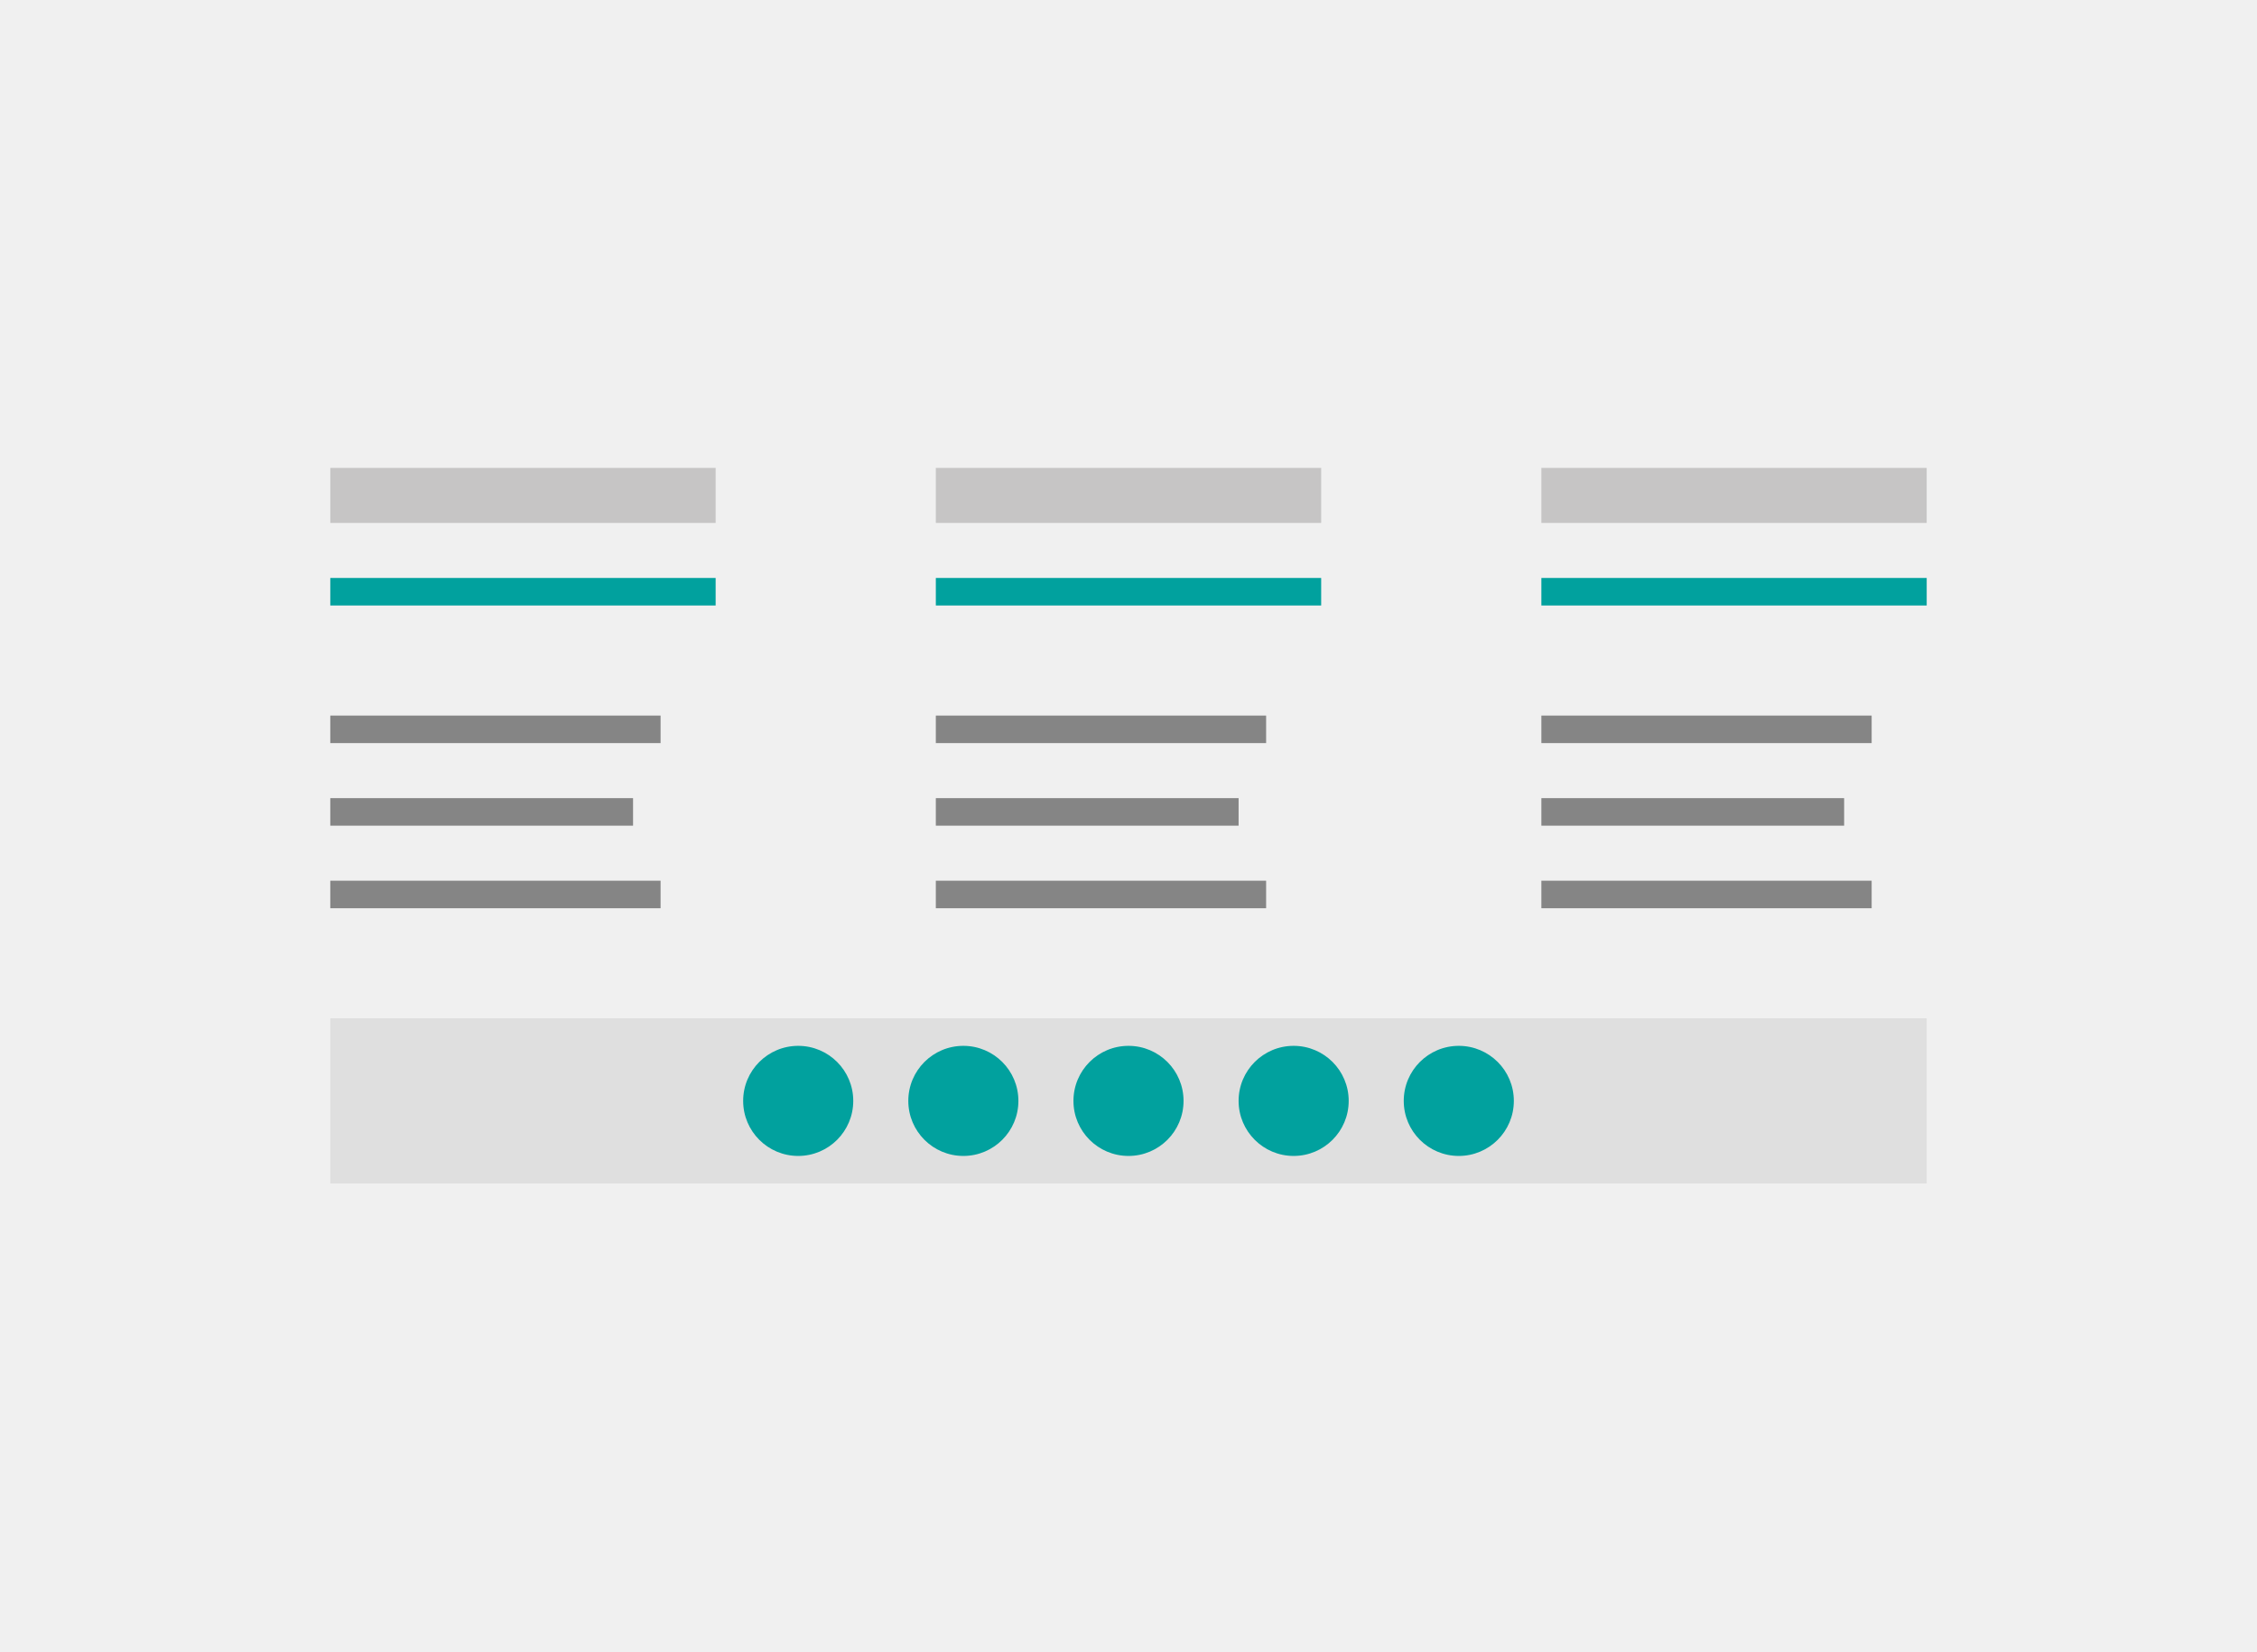
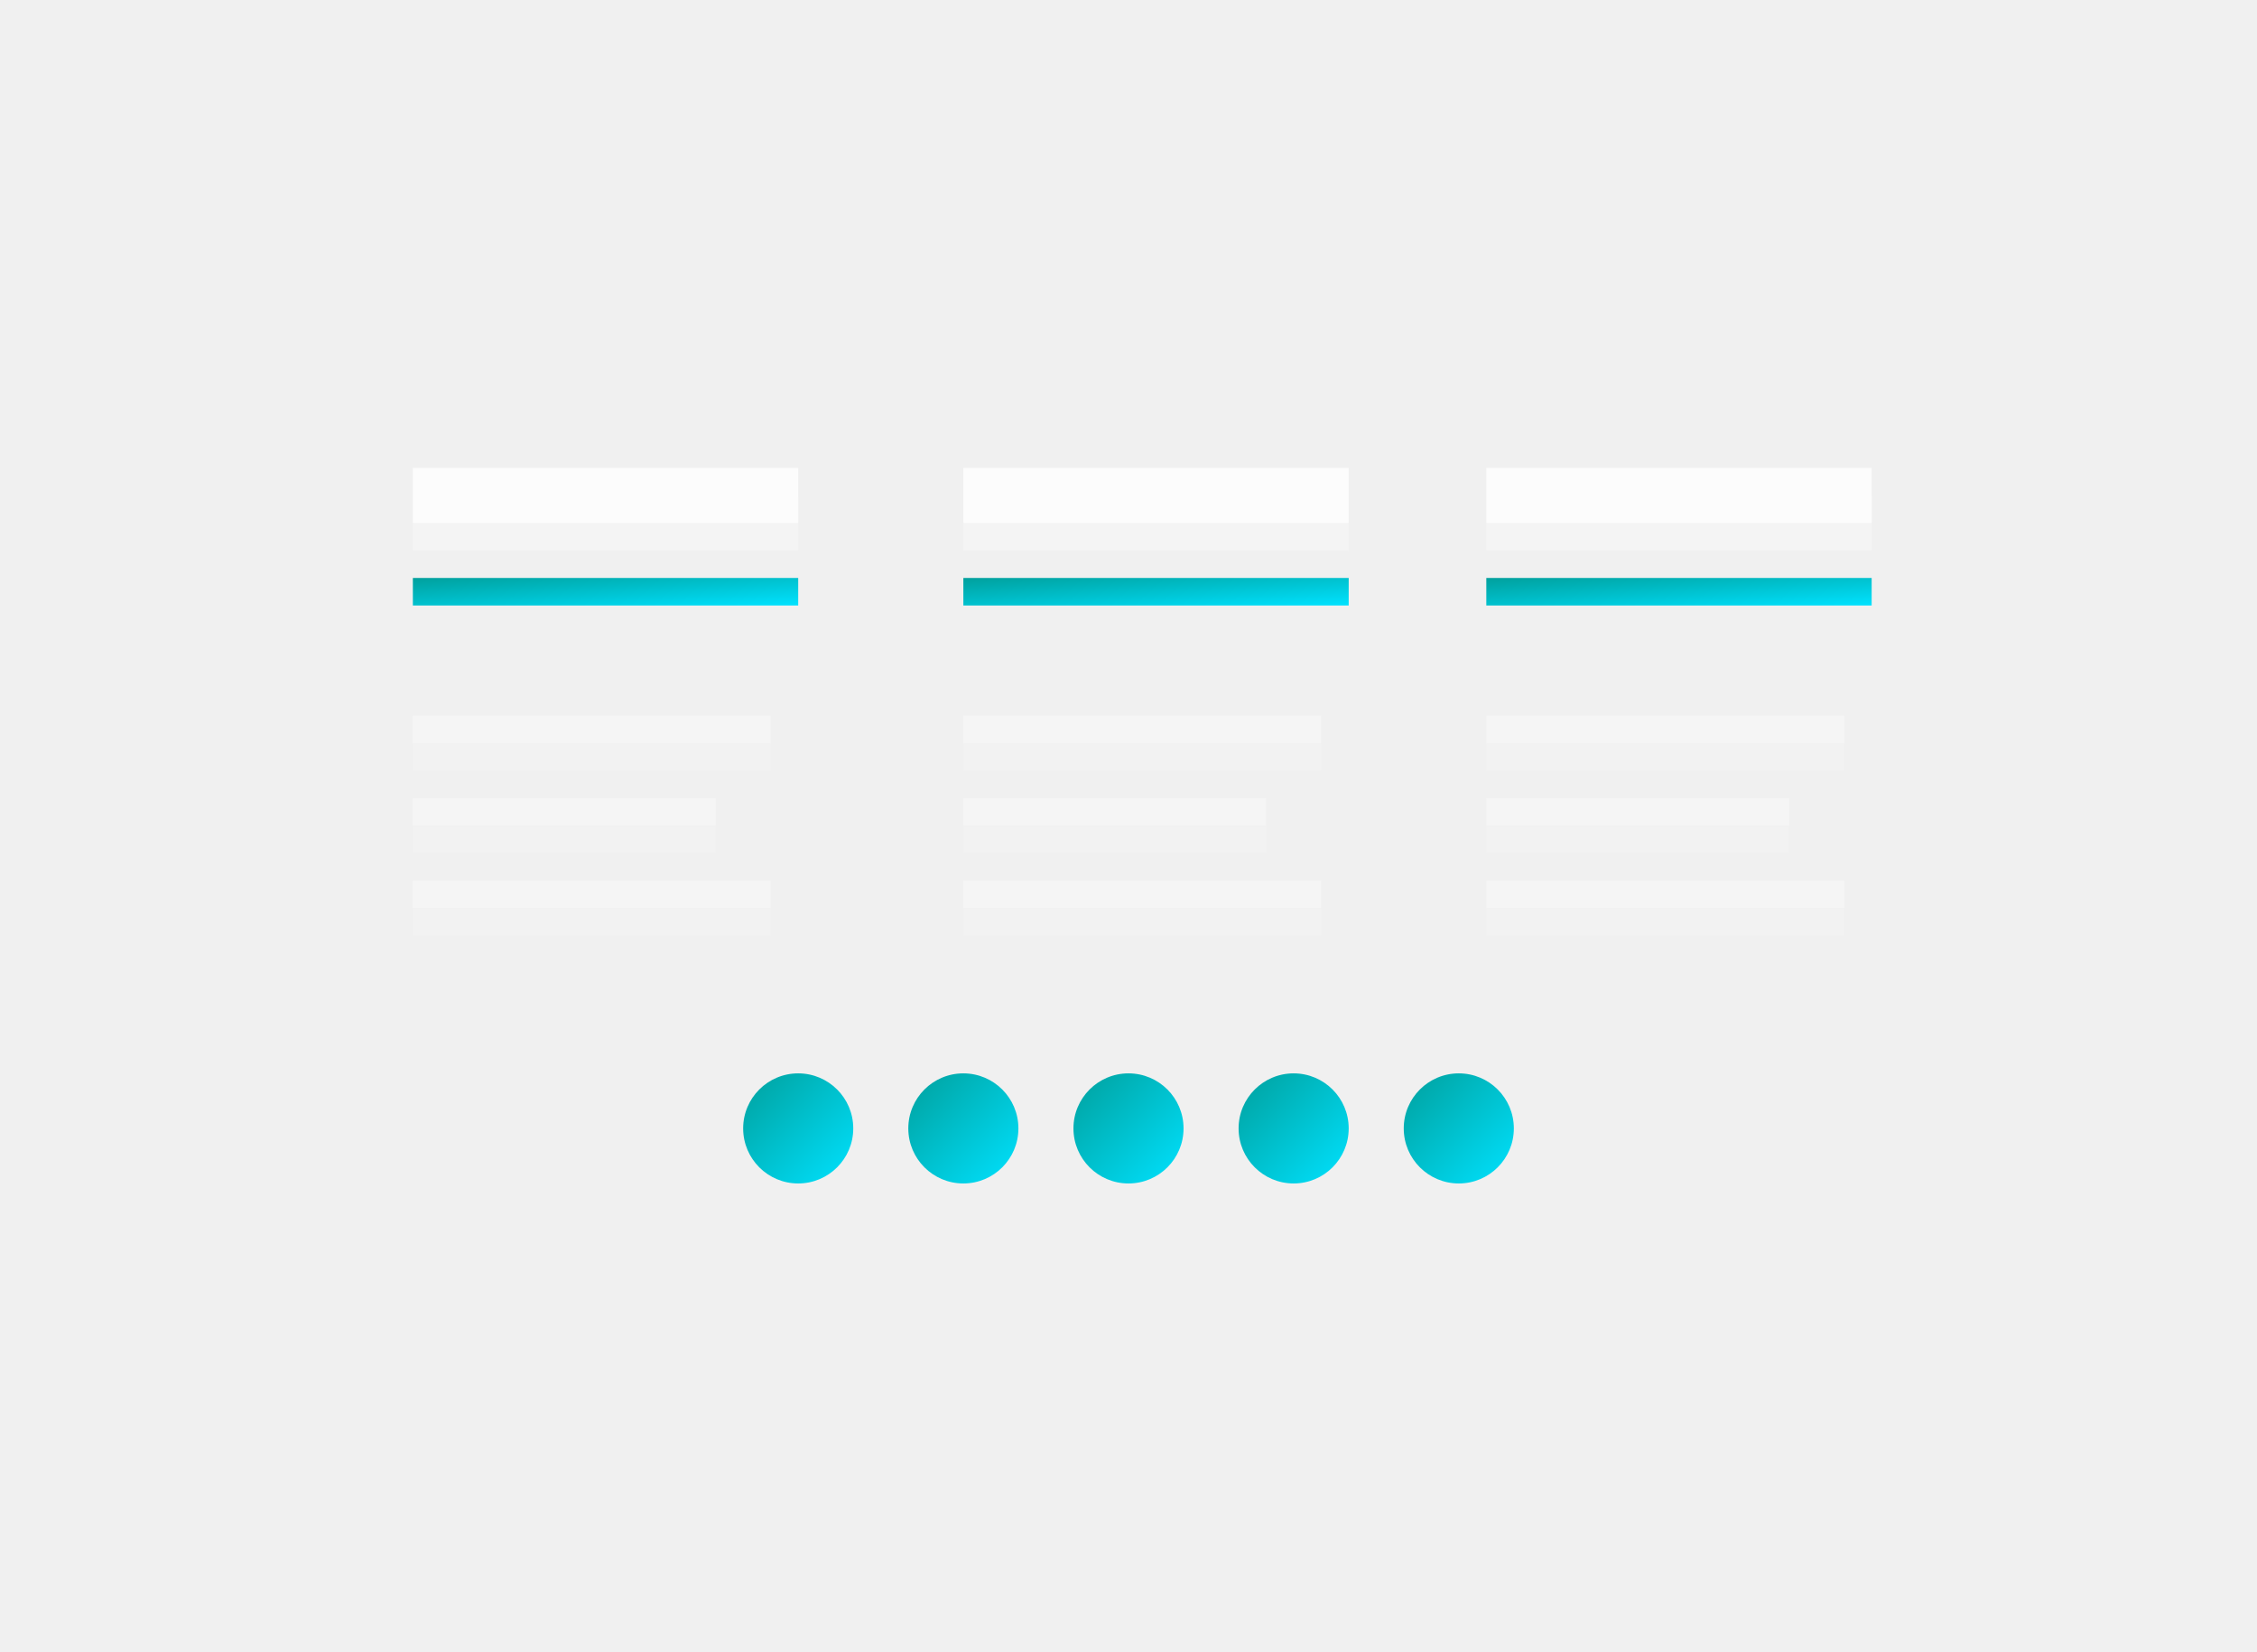
- <svg xmlns="http://www.w3.org/2000/svg" width="82" height="60" viewBox="0 0 82 60" fill="none">
-   <path d="M24 26H12V27H24V26Z" fill="#858585" />
-   <path d="M24 32H12V33H24V32Z" fill="#858585" />
-   <path d="M23 29H12V30H23V29Z" fill="#858585" />
-   <path d="M26 17H12V19H26V17Z" fill="#C6C5C5" />
-   <path d="M26 21H12V22H26V21Z" fill="#01A19E" />
-   <path d="M46 26H34V27H46V26Z" fill="#858585" />
-   <path d="M46 32H34V33H46V32Z" fill="#858585" />
-   <path d="M45 29H34V30H45V29Z" fill="#858585" />
-   <path d="M48 17H34V19H48V17Z" fill="#C6C5C5" />
-   <path d="M48 21H34V22H48V21Z" fill="#01A19E" />
-   <path d="M68 26H56V27H68V26Z" fill="#858585" />
-   <path d="M68 32H56V33H68V32Z" fill="#858585" />
-   <path d="M67 29H56V30H67V29Z" fill="#858585" />
-   <path d="M70 17H56V19H70V17Z" fill="#C6C5C5" />
-   <path d="M70 21H56V22H70V21Z" fill="#01A19E" />
-   <rect width="58" height="6" transform="translate(12 37)" fill="#DFDFDF" />
-   <circle cx="29" cy="40" r="2" fill="#01A19E" />
-   <circle cx="35" cy="40" r="2" fill="#01A19E" />
-   <circle cx="41" cy="40" r="2" fill="#01A19E" />
-   <circle cx="47" cy="40" r="2" fill="#01A19E" />
-   <circle cx="53" cy="40" r="2" fill="#01A19E" />
+ <svg xmlns="http://www.w3.org/2000/svg" xmlns:xlink="http://www.w3.org/1999/xlink" width="82" height="60" viewBox="0 0 82 60">
+   <defs>
+     <rect id="path-1" width="14" height="2" x="0" y="0" />
+     <filter id="filter-2" width="107.1%" height="200%" x="-3.6%" y="-25%" filterUnits="objectBoundingBox">
+       <feOffset dy="1" in="SourceAlpha" result="shadowOffsetOuter1" />
+       <feComposite in="shadowOffsetOuter1" in2="SourceAlpha" operator="out" result="shadowOffsetOuter1" />
+       <feColorMatrix in="shadowOffsetOuter1" values="0 0 0 0 1   0 0 0 0 1   0 0 0 0 1  0 0 0 0.292 0" />
+     </filter>
+     <path id="path-3" d="M13 12v1H0v-1h13zm-2-3v1H0V9h11zm2-3v1H0V6h13z" />
+     <filter id="filter-4" width="107.7%" height="128.6%" x="-3.8%" y="-7.1%" filterUnits="objectBoundingBox">
+       <feOffset dy="1" in="SourceAlpha" result="shadowOffsetOuter1" />
+       <feComposite in="shadowOffsetOuter1" in2="SourceAlpha" operator="out" result="shadowOffsetOuter1" />
+       <feColorMatrix in="shadowOffsetOuter1" values="0 0 0 0 1   0 0 0 0 1   0 0 0 0 1  0 0 0 0.1 0" />
+     </filter>
+     <rect id="path-5" width="14" height="2" x="20" y="0" />
+     <filter id="filter-6" width="107.1%" height="200%" x="-3.6%" y="-25%" filterUnits="objectBoundingBox">
+       <feOffset dy="1" in="SourceAlpha" result="shadowOffsetOuter1" />
+       <feComposite in="shadowOffsetOuter1" in2="SourceAlpha" operator="out" result="shadowOffsetOuter1" />
+       <feColorMatrix in="shadowOffsetOuter1" values="0 0 0 0 1   0 0 0 0 1   0 0 0 0 1  0 0 0 0.292 0" />
+     </filter>
+     <path id="path-7" d="M33 12v1H20v-1h13zm-2-3v1H20V9h11zm2-3v1H20V6h13z" />
+     <filter id="filter-8" width="107.7%" height="128.6%" x="-3.8%" y="-7.1%" filterUnits="objectBoundingBox">
+       <feOffset dy="1" in="SourceAlpha" result="shadowOffsetOuter1" />
+       <feComposite in="shadowOffsetOuter1" in2="SourceAlpha" operator="out" result="shadowOffsetOuter1" />
+       <feColorMatrix in="shadowOffsetOuter1" values="0 0 0 0 1   0 0 0 0 1   0 0 0 0 1  0 0 0 0.1 0" />
+     </filter>
+     <rect id="path-9" width="14" height="2" x="39" y="0" />
+     <filter id="filter-10" width="107.1%" height="200%" x="-3.6%" y="-25%" filterUnits="objectBoundingBox">
+       <feOffset dy="1" in="SourceAlpha" result="shadowOffsetOuter1" />
+       <feComposite in="shadowOffsetOuter1" in2="SourceAlpha" operator="out" result="shadowOffsetOuter1" />
+       <feColorMatrix in="shadowOffsetOuter1" values="0 0 0 0 1   0 0 0 0 1   0 0 0 0 1  0 0 0 0.292 0" />
+     </filter>
+     <path id="path-11" d="M52 12v1H39v-1h13zm-2-3v1H39V9h11zm2-3v1H39V6h13z" />
+     <filter id="filter-12" width="107.7%" height="128.6%" x="-3.8%" y="-7.1%" filterUnits="objectBoundingBox">
+       <feOffset dy="1" in="SourceAlpha" result="shadowOffsetOuter1" />
+       <feComposite in="shadowOffsetOuter1" in2="SourceAlpha" operator="out" result="shadowOffsetOuter1" />
+       <feColorMatrix in="shadowOffsetOuter1" values="0 0 0 0 1   0 0 0 0 1   0 0 0 0 1  0 0 0 0.1 0" />
+     </filter>
+     <linearGradient id="linearGradient-13" x1="0%" x2="100%" y1="0%" y2="100%">
+       <stop offset="0%" stop-color="#00A09D" />
+       <stop offset="100%" stop-color="#00E2FF" />
+     </linearGradient>
+   </defs>
+   <g fill="none" fill-rule="evenodd" class="snippets_thumbs">
+     <g class="s_mega_menu_odoo_menu">
+       <rect width="82" height="60" class="bg" />
+       <g class="group" transform="translate(15 17)">
+         <g class="rectangle">
+           <use fill="#000" filter="url(#filter-2)" xlink:href="#path-1" />
+           <use fill="#FFF" fill-opacity=".78" xlink:href="#path-1" />
+         </g>
+         <rect width="14" height="1" class="rectangle" fill="url(#linearGradient-13)" transform="translate(0 4)" />
+         <g class="combined_shape" transform="translate(0 3)">
+           <use fill="#000" filter="url(#filter-4)" xlink:href="#path-3" />
+           <use fill="#FFF" fill-opacity=".348" xlink:href="#path-3" />
+         </g>
+         <g class="rectangle">
+           <use fill="#000" filter="url(#filter-6)" xlink:href="#path-5" />
+           <use fill="#FFF" fill-opacity=".78" xlink:href="#path-5" />
+         </g>
+         <rect width="14" height="1" class="rectangle" fill="url(#linearGradient-13)" transform="translate(20 4)" />
+         <g class="combined_shape" transform="translate(0 3)">
+           <use fill="#000" filter="url(#filter-8)" xlink:href="#path-7" />
+           <use fill="#FFF" fill-opacity=".348" xlink:href="#path-7" />
+         </g>
+         <g class="rectangle">
+           <use fill="#000" filter="url(#filter-10)" xlink:href="#path-9" />
+           <use fill="#FFF" fill-opacity=".78" xlink:href="#path-9" />
+         </g>
+         <rect width="14" height="1" class="rectangle" fill="url(#linearGradient-13)" transform="translate(39 4)" />
+         <g class="combined_shape" transform="translate(0 3)">
+           <use fill="#000" filter="url(#filter-12)" xlink:href="#path-11" />
+           <use fill="#FFF" fill-opacity=".348" xlink:href="#path-11" />
+         </g>
+         <g class="group" transform="translate(12 22)">
+           <circle cx="2" cy="2" r="2" fill="url(#linearGradient-13)" class="oval" />
+           <circle cx="2" cy="2" r="2" fill="url(#linearGradient-13)" class="oval" transform="translate(6)" />
+           <circle cx="2" cy="2" r="2" fill="url(#linearGradient-13)" class="oval" transform="translate(12)" />
+           <circle cx="2" cy="2" r="2" fill="url(#linearGradient-13)" class="oval" transform="translate(18)" />
+           <circle cx="2" cy="2" r="2" fill="url(#linearGradient-13)" class="oval" transform="translate(24)" />
+         </g>
+       </g>
+     </g>
+   </g>
</svg>
